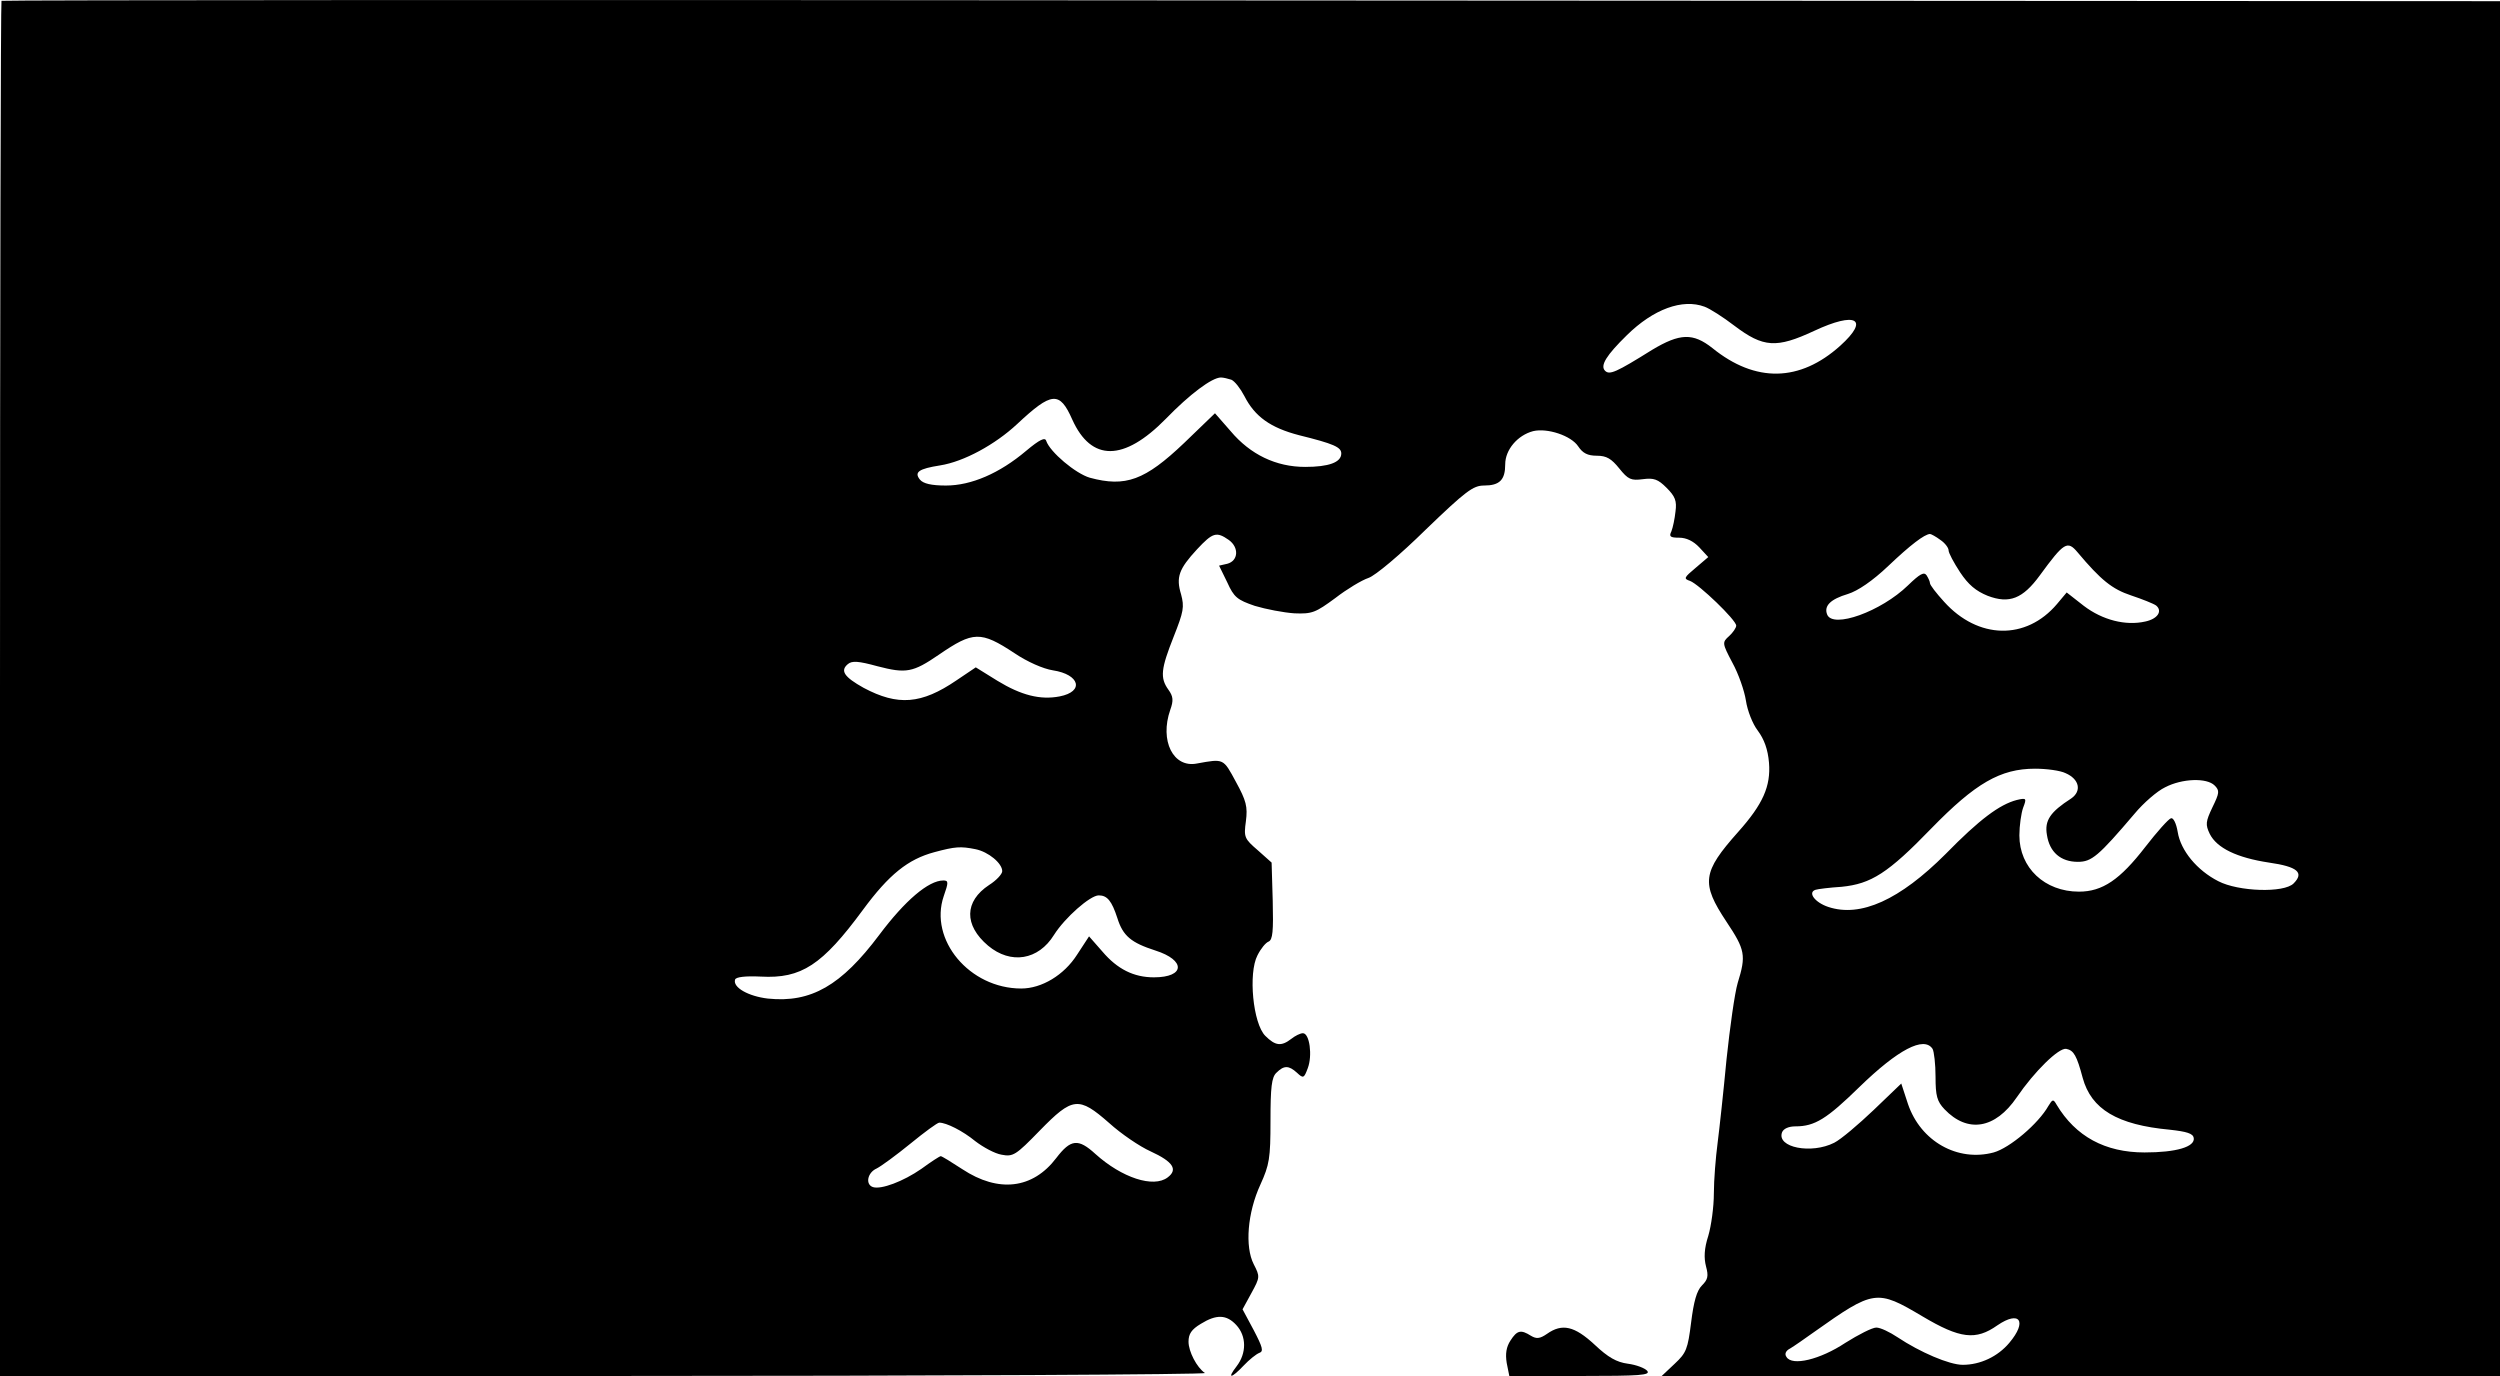
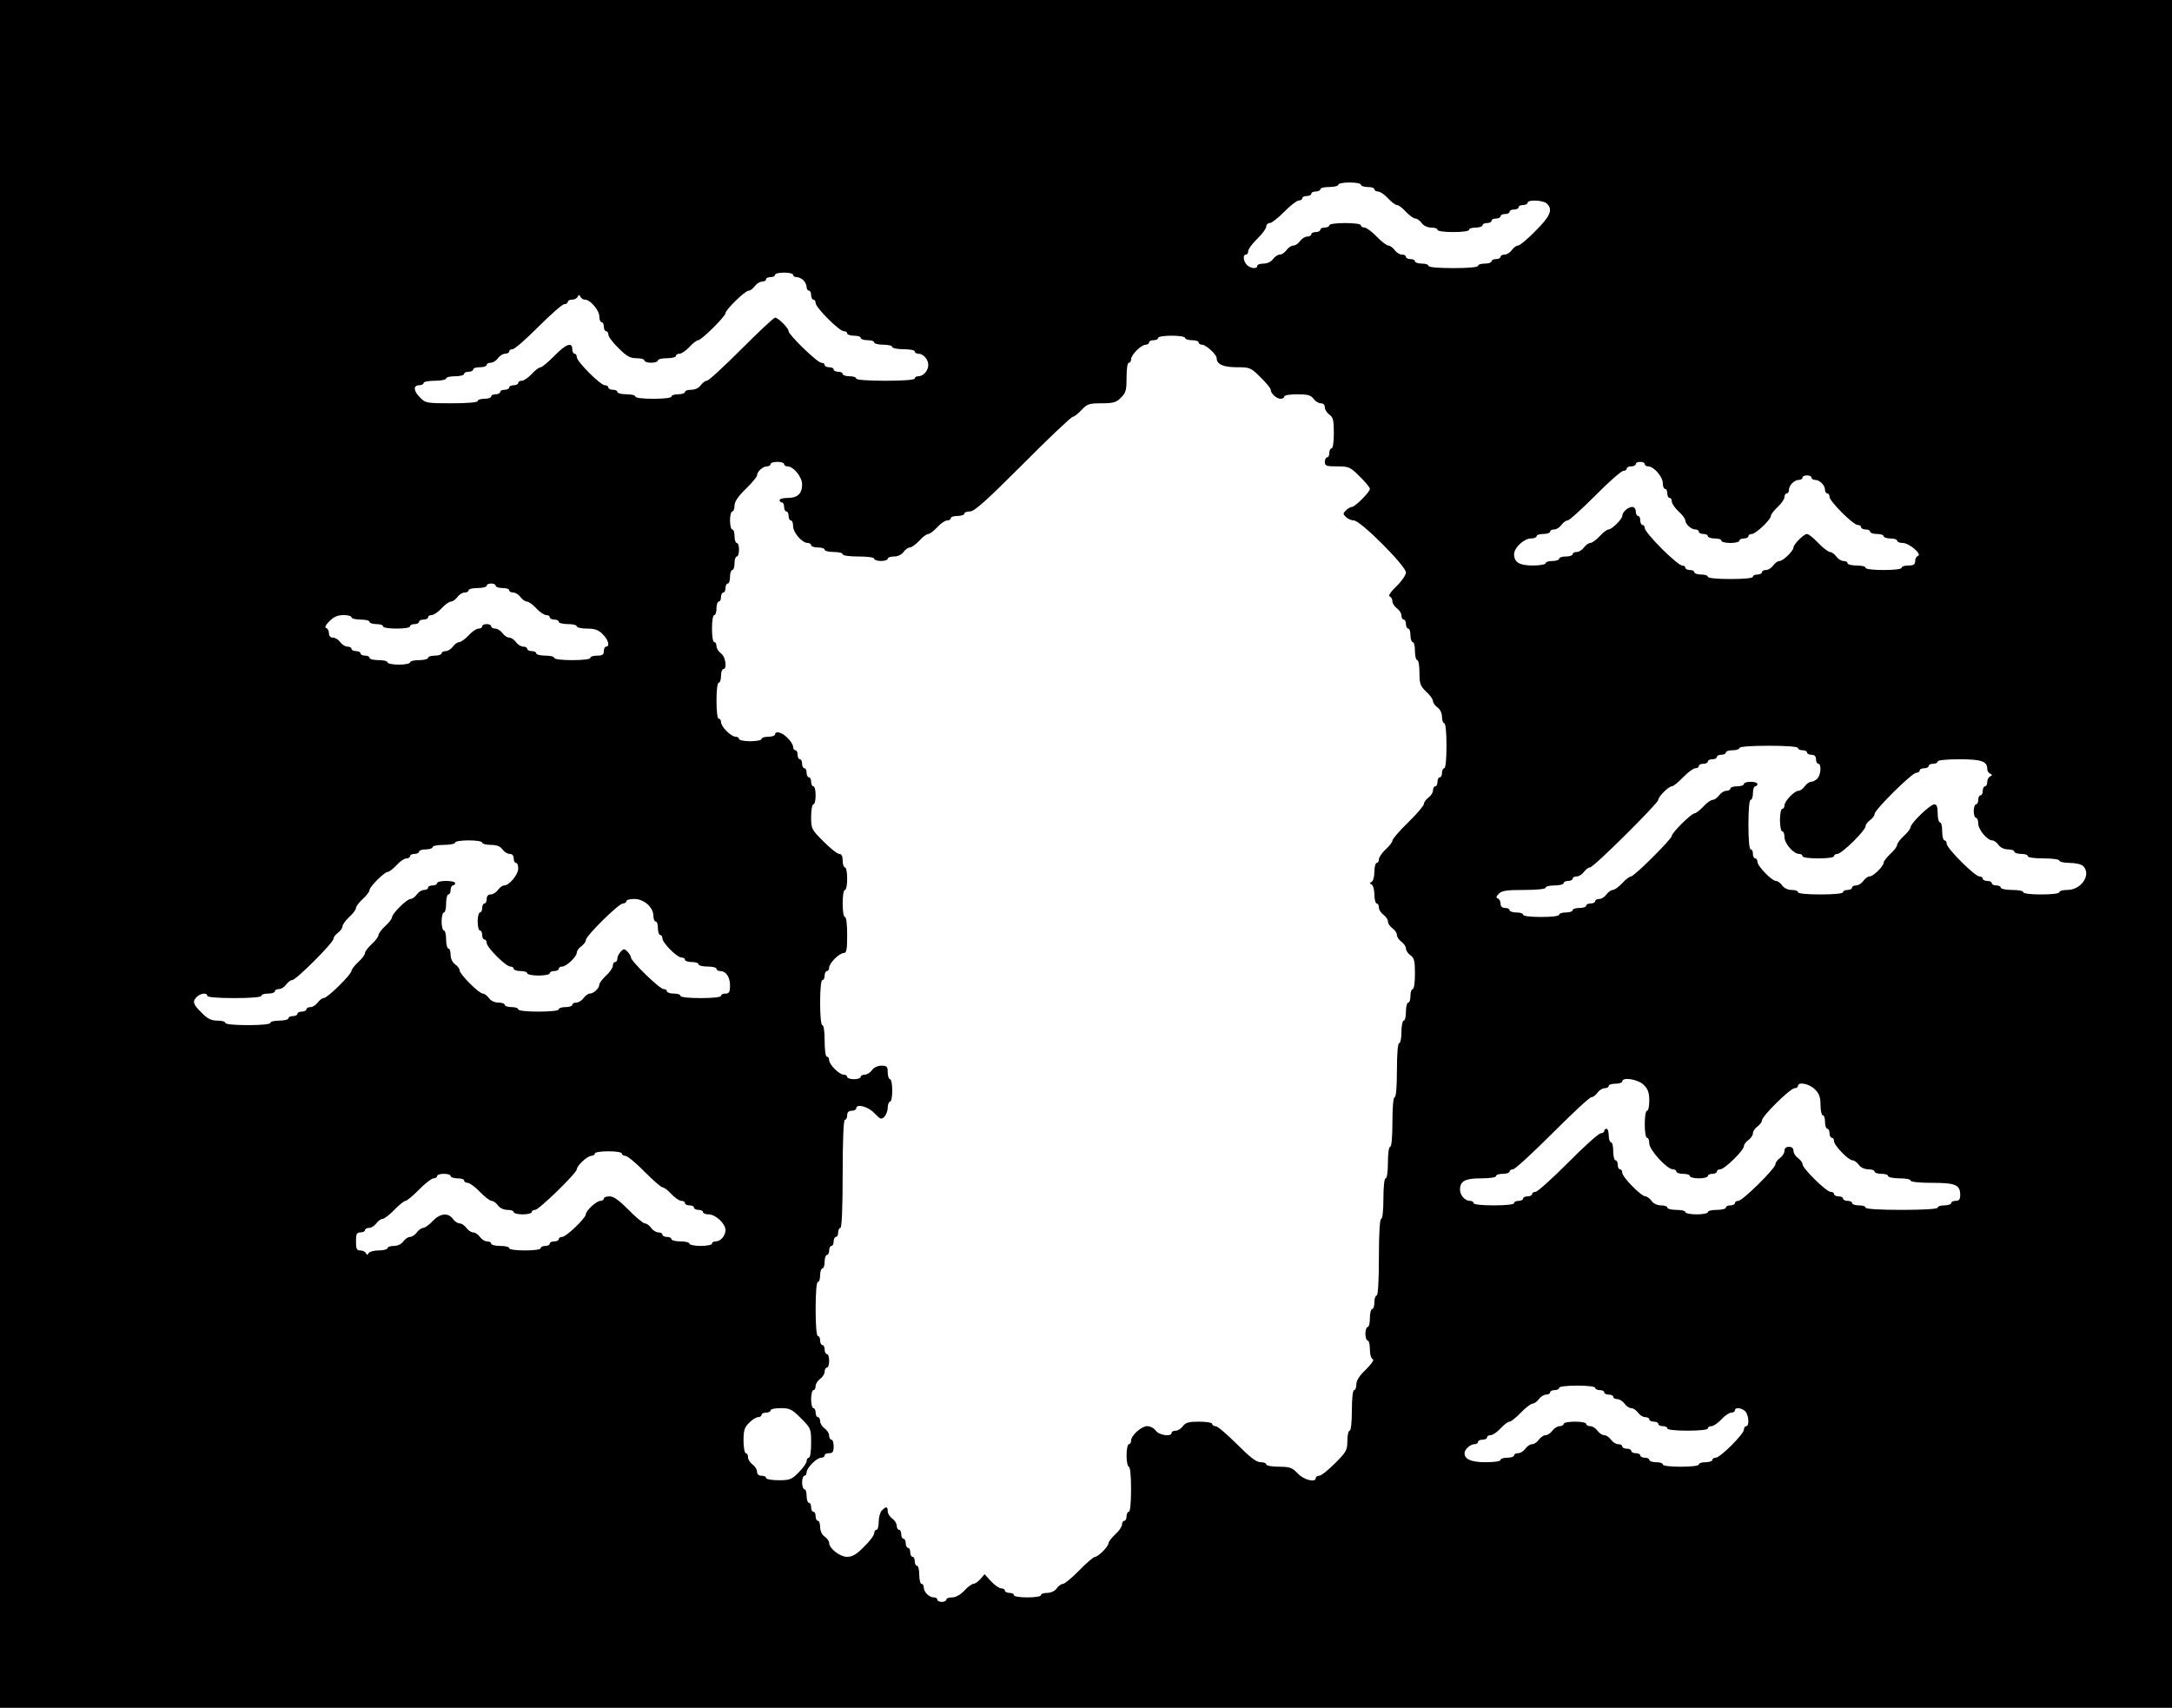
- <svg xmlns="http://www.w3.org/2000/svg" viewBox="0 0 671 369.317" fill="currentColor" aria-hidden="true">
-   <g transform="translate(-21,369.3174) scale(0.1,-0.1)" fill="currentColor" stroke="none">
-     <path d="M214 3691 c-2 -2 -4 -834 -4 -1848 l0 -1843 1623 0 c892 0 1617 4 1611 8 -22 15 -44 58 -44 84 0 21 8 33 33 48 42 26 69 25 95 -3 28 -30 28 -76 1 -111 -27 -35 -14 -33 19 2 15 16 34 31 42 34 12 4 9 15 -15 61 l-30 56 24 44 c23 42 23 44 6 77 -24 47 -17 138 18 214 24 53 27 70 27 171 0 90 3 117 16 129 20 20 33 20 55 0 17 -16 19 -15 29 12 13 34 5 94 -13 94 -7 0 -21 -7 -31 -15 -27 -21 -43 -19 -70 8 -33 33 -46 168 -21 216 9 18 22 34 30 37 11 5 13 28 11 109 l-3 103 -37 33 c-36 31 -38 35 -32 78 5 39 1 55 -27 106 -34 63 -32 62 -104 49 -64 -13 -101 61 -72 144 9 25 8 36 -5 54 -23 32 -20 56 14 142 27 68 29 80 20 114 -14 46 -6 68 43 121 42 45 52 48 85 25 28 -20 26 -56 -4 -64 l-22 -5 22 -45 c18 -40 27 -47 74 -63 30 -9 77 -18 106 -20 48 -2 57 2 110 41 31 24 71 48 89 54 18 6 85 62 154 130 107 103 127 118 156 118 42 0 57 15 57 57 0 39 33 78 75 89 38 9 102 -12 121 -41 12 -18 25 -25 50 -25 26 0 39 -8 60 -34 24 -30 32 -33 63 -29 30 4 41 0 64 -23 23 -23 28 -35 24 -64 -2 -19 -7 -43 -11 -53 -7 -14 -3 -17 21 -17 19 0 38 -9 54 -26 l24 -26 -34 -29 c-31 -26 -33 -29 -15 -35 24 -9 124 -105 124 -120 0 -6 -9 -19 -19 -28 -19 -17 -19 -19 9 -72 16 -29 32 -75 36 -101 4 -27 18 -63 32 -81 17 -23 27 -50 30 -86 5 -63 -16 -111 -83 -186 -96 -108 -100 -137 -31 -241 50 -75 53 -90 30 -164 -8 -27 -21 -120 -30 -205 -8 -85 -19 -186 -24 -225 -5 -38 -10 -99 -10 -135 0 -36 -7 -87 -15 -114 -11 -34 -12 -59 -6 -82 7 -26 5 -35 -11 -51 -14 -14 -22 -43 -29 -99 -9 -72 -13 -82 -44 -111 l-35 -33 1125 0 1125 0 0 1845 0 1845 -3351 2 c-1843 2 -3353 1 -3355 -1z m4571 -821 c14 -5 50 -28 80 -51 78 -59 113 -61 214 -14 113 53 150 32 70 -40 -108 -97 -227 -100 -343 -6 -52 41 -87 40 -162 -5 -96 -60 -114 -68 -126 -56 -14 14 4 42 58 95 72 71 150 99 209 77z m-1270 -196 c9 -4 24 -23 35 -44 28 -55 70 -85 147 -105 93 -23 113 -32 113 -49 0 -24 -34 -36 -97 -36 -78 0 -147 33 -200 96 l-42 48 -83 -80 c-105 -100 -157 -119 -253 -93 -38 11 -107 69 -117 99 -3 10 -17 4 -54 -27 -71 -60 -147 -93 -215 -93 -39 0 -61 5 -70 16 -16 20 -3 29 54 38 64 10 148 56 207 111 93 87 114 89 148 12 51 -113 138 -113 251 2 64 66 124 111 148 111 6 0 19 -3 28 -6z m1903 -430 c12 -8 22 -21 22 -28 0 -7 14 -33 31 -59 22 -33 42 -50 74 -63 58 -22 94 -8 140 55 65 89 74 94 101 62 63 -75 93 -99 144 -116 30 -10 60 -22 67 -27 18 -15 4 -36 -29 -43 -53 -12 -115 4 -165 42 l-46 36 -26 -31 c-83 -98 -212 -95 -303 6 -21 23 -38 45 -38 50 0 4 -4 13 -9 21 -7 10 -18 4 -50 -27 -72 -70 -202 -117 -217 -78 -9 23 9 41 56 55 26 8 66 35 108 75 60 57 97 85 112 86 3 0 16 -7 28 -16z m-2485 -304 c34 -23 77 -42 103 -46 72 -11 85 -57 18 -70 -52 -10 -103 3 -167 42 l-58 36 -52 -35 c-94 -64 -157 -69 -249 -20 -52 29 -64 46 -42 64 11 9 28 8 79 -6 77 -20 95 -17 165 31 92 63 112 64 203 4z m2821 -322 c37 -16 44 -48 15 -68 -56 -36 -72 -59 -65 -98 7 -46 37 -72 83 -72 37 0 55 15 152 129 24 29 61 61 82 71 46 24 112 26 133 5 14 -14 13 -20 -6 -59 -18 -38 -19 -46 -7 -71 19 -38 73 -64 159 -77 77 -11 95 -27 66 -56 -26 -26 -148 -22 -202 6 -57 29 -101 82 -109 132 -4 24 -12 39 -18 37 -7 -2 -38 -37 -69 -77 -68 -88 -115 -120 -178 -120 -92 0 -160 64 -160 151 0 26 5 60 10 74 10 26 9 27 -17 21 -46 -12 -100 -52 -191 -145 -123 -123 -228 -171 -315 -142 -36 12 -56 39 -34 46 6 2 38 6 70 8 79 8 124 36 241 157 118 121 185 160 278 160 31 0 68 -5 82 -12z m-2926 -204 c35 -7 72 -38 72 -59 0 -8 -16 -25 -35 -37 -67 -44 -68 -108 -3 -163 61 -51 135 -39 177 29 29 46 97 106 120 106 23 0 35 -15 50 -61 15 -48 37 -66 102 -87 82 -26 80 -72 -4 -72 -54 0 -98 22 -138 69 l-36 41 -32 -49 c-35 -55 -95 -91 -150 -91 -139 0 -248 131 -208 248 13 37 13 42 -1 42 -40 0 -103 -54 -172 -146 -102 -136 -183 -183 -299 -171 -52 6 -95 30 -88 51 2 7 28 10 69 8 109 -6 165 31 274 179 70 95 121 136 192 155 56 15 70 16 110 8z m2569 -536 c4 -7 8 -41 8 -75 0 -51 4 -66 24 -87 62 -65 136 -53 194 32 47 69 113 134 133 130 20 -4 28 -18 44 -78 23 -84 93 -126 234 -139 45 -5 62 -10 64 -22 4 -24 -47 -39 -132 -39 -106 0 -185 43 -236 128 -9 16 -11 15 -22 -3 -27 -48 -104 -113 -147 -125 -97 -26 -196 30 -230 130 l-18 55 -74 -71 c-41 -39 -88 -79 -106 -88 -61 -31 -155 -13 -140 28 4 10 18 16 36 16 52 0 84 20 172 106 103 100 173 137 196 102z m-2210 -199 c32 -29 82 -63 111 -76 61 -28 74 -49 46 -70 -38 -29 -123 -1 -194 63 -46 42 -66 40 -105 -11 -63 -83 -155 -94 -252 -30 -29 19 -55 35 -58 35 -3 0 -26 -15 -52 -34 -49 -34 -108 -56 -130 -49 -21 7 -15 39 10 50 12 6 53 36 91 67 38 31 72 56 77 56 19 0 63 -22 97 -50 21 -16 52 -33 70 -36 31 -6 38 -2 103 65 88 90 104 92 186 20z m2183 -519 c101 -60 143 -65 201 -24 60 41 81 11 32 -47 -31 -37 -78 -59 -125 -59 -36 0 -115 34 -175 74 -21 14 -46 26 -57 26 -11 0 -48 -19 -83 -41 -68 -45 -143 -63 -158 -38 -6 8 -2 17 10 23 10 6 39 26 64 44 161 114 168 115 291 42z" />
-     <path d="M4362 113 c-19 -13 -28 -14 -43 -5 -27 17 -37 15 -55 -13 -11 -17 -14 -35 -10 -60 l7 -35 191 0 c160 0 189 2 179 14 -6 7 -29 16 -52 19 -30 4 -53 17 -89 51 -54 50 -87 58 -128 29z" />
+ <svg xmlns="http://www.w3.org/2000/svg" viewBox="0 0 964 758" fill="currentColor" aria-hidden="true">
+   <g transform="translate(0,758) scale(0.1,-0.1)" fill="currentColor" stroke="none">
+     <path d="M0 3790 l0 -3790 4820 0 4820 0 0 3790 0 3790 -4820 0 -4820 0 0 -3790z m6040 2970 c0 -5 14 -10 30 -10 17 0 30 -4 30 -10 0 -5 7 -10 16 -10 9 0 29 -13 44 -30 15 -16 33 -30 40 -30 7 0 25 -13 40 -30 15 -16 34 -30 42 -30 7 0 20 -9 28 -20 8 -12 26 -20 42 -20 15 0 28 -4 28 -10 0 -6 30 -10 70 -10 40 0 70 4 70 10 0 6 14 10 30 10 17 0 30 5 30 10 0 6 9 10 20 10 11 0 20 5 20 10 0 6 9 10 20 10 11 0 20 5 20 10 0 6 9 10 20 10 11 0 20 5 20 10 0 6 9 10 20 10 11 0 20 5 20 10 0 6 9 10 20 10 11 0 20 5 20 10 0 15 70 12 86 -4 27 -27 15 -55 -51 -121 -35 -36 -70 -65 -78 -65 -7 0 -19 -9 -27 -20 -8 -11 -22 -20 -32 -20 -10 0 -18 -4 -18 -10 0 -5 -9 -10 -20 -10 -11 0 -20 -4 -20 -10 0 -5 -13 -10 -30 -10 -16 0 -30 -4 -30 -10 0 -6 -43 -10 -110 -10 -67 0 -110 4 -110 10 0 6 -13 10 -30 10 -16 0 -30 5 -30 10 0 6 -9 10 -20 10 -11 0 -20 5 -20 10 0 6 -8 10 -18 10 -10 0 -24 9 -32 20 -8 11 -21 20 -28 20 -7 0 -31 18 -52 40 -21 22 -46 40 -54 40 -9 0 -16 5 -16 10 0 6 -30 10 -70 10 -40 0 -70 -4 -70 -10 0 -5 -9 -10 -20 -10 -11 0 -20 -4 -20 -10 0 -5 -9 -10 -20 -10 -11 0 -20 -4 -20 -10 0 -5 -8 -10 -18 -10 -10 0 -24 -9 -32 -20 -8 -11 -21 -20 -30 -20 -9 0 -22 -9 -30 -20 -8 -11 -21 -20 -30 -20 -9 0 -22 -9 -30 -20 -8 -12 -26 -20 -42 -20 -15 0 -28 -4 -28 -10 0 -15 -29 -12 -46 4 -16 17 -19 46 -4 46 6 0 10 7 10 16 0 8 18 33 40 54 22 21 40 46 40 54 0 9 7 16 16 16 8 0 37 23 64 50 27 28 56 50 64 50 9 0 16 5 16 10 0 6 9 10 20 10 11 0 20 5 20 10 0 6 9 10 20 10 11 0 20 5 20 10 0 6 18 10 40 10 22 0 40 5 40 10 0 6 23 10 50 10 28 0 50 -4 50 -10z m-2520 -400 c0 -5 7 -10 16 -10 8 0 22 -6 30 -14 8 -8 14 -22 14 -30 0 -9 5 -16 10 -16 6 0 10 -9 10 -20 0 -11 5 -20 10 -20 6 0 10 -7 10 -15 0 -20 105 -125 125 -125 8 0 15 -4 15 -10 0 -5 14 -10 30 -10 17 0 30 -4 30 -10 0 -5 14 -10 30 -10 17 0 30 -4 30 -10 0 -5 18 -10 40 -10 22 0 40 -4 40 -10 0 -5 23 -10 50 -10 28 0 50 -4 50 -10 0 -5 7 -10 16 -10 22 0 44 -25 44 -50 0 -25 -22 -50 -44 -50 -9 0 -16 -4 -16 -10 0 -6 -50 -10 -130 -10 -80 0 -130 4 -130 10 0 6 -13 10 -30 10 -16 0 -30 5 -30 10 0 6 -9 10 -20 10 -11 0 -20 5 -20 10 0 6 -9 10 -20 10 -11 0 -20 5 -20 10 0 6 -7 10 -15 10 -17 0 -145 124 -145 140 0 14 -46 60 -60 60 -6 0 -73 -63 -150 -140 -77 -77 -145 -140 -153 -140 -7 0 -19 -9 -27 -20 -8 -12 -26 -20 -42 -20 -15 0 -28 -4 -28 -10 0 -5 -13 -10 -30 -10 -16 0 -30 -4 -30 -10 0 -6 -33 -10 -80 -10 -47 0 -80 4 -80 10 0 6 -18 10 -40 10 -22 0 -40 5 -40 10 0 6 -9 10 -20 10 -11 0 -20 5 -20 10 0 6 -7 10 -15 10 -20 0 -125 105 -125 125 0 8 -4 15 -10 15 -5 0 -10 9 -10 20 0 34 -29 23 -80 -30 -27 -27 -54 -50 -60 -50 -7 0 -25 -13 -40 -30 -15 -16 -35 -30 -44 -30 -9 0 -16 -4 -16 -10 0 -5 -9 -10 -20 -10 -11 0 -20 -4 -20 -10 0 -5 -9 -10 -20 -10 -11 0 -20 -4 -20 -10 0 -5 -9 -10 -20 -10 -11 0 -20 -4 -20 -10 0 -5 -13 -10 -30 -10 -16 0 -30 -4 -30 -10 0 -6 -45 -10 -115 -10 -110 0 -117 1 -140 25 -30 29 -32 55 -5 55 11 0 20 5 20 10 0 6 23 10 50 10 28 0 50 5 50 10 0 6 18 10 40 10 22 0 40 5 40 10 0 6 9 10 20 10 11 0 20 5 20 10 0 6 14 10 30 10 17 0 30 5 30 10 0 6 8 10 18 10 10 0 24 9 32 20 8 11 22 20 32 20 10 0 18 5 18 10 0 6 7 10 15 10 9 0 60 45 115 100 55 55 106 100 115 100 8 0 15 5 15 10 0 6 9 10 19 10 11 0 22 6 25 13 5 10 7 10 12 0 3 -7 12 -13 20 -13 24 0 64 -47 64 -75 0 -14 5 -25 10 -25 6 0 10 -9 10 -20 0 -11 5 -20 10 -20 6 0 10 -7 10 -15 0 -9 20 -36 45 -60 36 -36 51 -45 80 -45 19 0 35 -4 35 -10 0 -5 14 -10 30 -10 17 0 30 5 30 10 0 6 18 10 40 10 22 0 40 5 40 10 0 6 7 10 16 10 9 0 29 14 44 30 15 17 33 30 39 30 14 0 121 106 121 120 0 15 87 100 103 100 7 0 19 9 27 20 8 11 22 20 32 20 10 0 18 5 18 10 0 6 9 10 20 10 11 0 20 5 20 10 0 6 18 10 40 10 22 0 40 -4 40 -10z m1740 -280 c0 -5 14 -10 30 -10 17 0 30 -4 30 -10 0 -5 7 -10 15 -10 18 0 65 -44 65 -60 0 -27 30 -40 90 -40 58 0 62 -2 105 -45 25 -24 45 -49 45 -55 0 -17 26 -40 44 -40 9 0 16 5 16 10 0 6 26 10 58 10 46 0 60 -4 72 -20 8 -11 22 -20 32 -20 11 0 18 -7 18 -18 0 -10 9 -24 20 -32 17 -12 20 -26 20 -82 0 -39 -4 -68 -10 -68 -5 0 -10 -9 -10 -20 0 -11 -4 -20 -10 -20 -5 0 -10 -9 -10 -20 0 -18 7 -20 55 -20 52 0 58 -3 100 -45 25 -24 45 -49 45 -55 0 -14 -66 -80 -80 -80 -6 0 -18 -7 -26 -15 -14 -13 -14 -17 0 -30 8 -8 24 -15 35 -15 29 0 231 -202 231 -231 0 -11 -19 -39 -42 -61 -26 -25 -38 -43 -30 -45 6 -3 12 -12 12 -22 0 -9 9 -23 20 -31 11 -8 20 -22 20 -32 0 -10 5 -18 10 -18 6 0 10 -9 10 -20 0 -11 5 -20 10 -20 6 0 10 -13 10 -30 0 -16 5 -30 10 -30 6 0 10 -18 10 -40 0 -22 5 -40 10 -40 6 0 10 -25 10 -56 0 -49 4 -59 30 -84 17 -15 30 -34 30 -42 0 -7 9 -20 20 -28 12 -8 20 -26 20 -42 0 -15 5 -28 10 -28 6 0 10 -40 10 -100 0 -60 -4 -100 -10 -100 -5 0 -10 -9 -10 -20 0 -11 -4 -20 -10 -20 -5 0 -10 -9 -10 -20 0 -11 -4 -20 -10 -20 -5 0 -10 -8 -10 -18 0 -10 -9 -24 -20 -32 -11 -8 -20 -20 -20 -28 0 -7 -31 -44 -70 -82 -39 -38 -70 -74 -70 -81 0 -6 -13 -24 -30 -39 -16 -15 -30 -35 -30 -44 0 -9 -4 -16 -10 -16 -5 0 -10 -18 -10 -39 0 -22 -6 -42 -12 -45 -10 -5 -10 -7 0 -12 6 -3 12 -23 12 -45 0 -21 5 -39 10 -39 6 0 10 -8 10 -18 0 -10 9 -24 20 -32 11 -8 20 -21 20 -30 0 -9 9 -22 20 -30 11 -8 20 -21 20 -30 0 -9 9 -22 20 -30 11 -8 20 -21 20 -30 0 -9 9 -22 20 -30 17 -12 20 -26 20 -82 0 -39 -4 -68 -10 -68 -5 0 -10 -13 -10 -30 0 -16 -4 -30 -10 -30 -5 0 -10 -18 -10 -40 0 -22 -4 -40 -10 -40 -5 0 -10 -22 -10 -50 0 -27 -4 -50 -10 -50 -6 0 -10 -47 -10 -120 0 -73 -4 -120 -10 -120 -6 0 -10 -43 -10 -110 0 -67 -4 -110 -10 -110 -6 0 -10 -30 -10 -70 0 -40 -4 -70 -10 -70 -6 0 -10 -37 -10 -90 0 -53 -4 -90 -10 -90 -6 0 -10 -63 -10 -170 0 -107 -4 -170 -10 -170 -5 0 -10 -13 -10 -30 0 -16 -4 -30 -10 -30 -5 0 -10 -18 -10 -40 0 -22 -4 -40 -10 -40 -5 0 -10 -13 -10 -30 0 -16 5 -30 10 -30 6 0 10 -18 10 -39 0 -23 5 -41 13 -44 7 -2 -5 -20 -30 -45 -29 -27 -43 -49 -43 -66 0 -14 -4 -26 -10 -26 -6 0 -10 -37 -10 -90 0 -53 -4 -90 -10 -90 -5 0 -10 -20 -10 -45 0 -42 -5 -50 -55 -100 -30 -30 -61 -55 -70 -55 -8 0 -15 -4 -15 -10 0 -22 -53 -9 -80 20 -25 26 -35 30 -84 30 -31 0 -56 5 -56 10 0 6 -11 10 -25 10 -19 0 -47 22 -105 80 -44 44 -86 80 -95 80 -8 0 -15 5 -15 10 0 6 -26 10 -58 10 -46 0 -60 -4 -72 -20 -8 -11 -22 -20 -32 -20 -10 0 -18 -4 -18 -10 0 -18 -55 -11 -70 10 -8 11 -25 20 -38 20 -26 0 -72 -41 -72 -65 0 -8 -4 -15 -10 -15 -5 0 -10 -22 -10 -50 0 -27 5 -50 10 -50 6 0 10 -40 10 -100 0 -60 -4 -100 -10 -100 -5 0 -10 -9 -10 -20 0 -11 -4 -20 -10 -20 -5 0 -10 -7 -10 -16 0 -9 -13 -29 -30 -44 -16 -15 -30 -33 -30 -39 0 -15 -46 -61 -60 -61 -6 0 -38 -27 -70 -60 -32 -33 -65 -60 -72 -60 -8 0 -20 -9 -28 -20 -8 -12 -26 -20 -42 -20 -15 0 -28 -4 -28 -10 0 -6 -27 -10 -60 -10 -33 0 -60 4 -60 10 0 6 -9 10 -20 10 -11 0 -20 5 -20 10 0 6 -7 10 -16 10 -9 0 -29 14 -45 31 l-29 32 -19 -22 c-10 -11 -24 -21 -31 -21 -6 0 -25 -13 -40 -30 -17 -18 -38 -30 -54 -30 -14 0 -26 -4 -26 -10 0 -5 -9 -10 -20 -10 -11 0 -20 5 -20 10 0 6 -7 10 -16 10 -20 0 -44 24 -44 44 0 9 -4 16 -10 16 -5 0 -10 18 -10 40 0 22 -4 40 -10 40 -5 0 -10 9 -10 20 0 11 -4 20 -10 20 -5 0 -10 9 -10 20 0 11 -4 20 -10 20 -5 0 -10 9 -10 20 0 11 -4 20 -10 20 -5 0 -10 9 -10 20 0 11 -4 20 -10 20 -5 0 -10 8 -10 18 0 10 -9 24 -20 32 -11 8 -20 22 -20 32 0 22 -7 23 -26 4 -8 -8 -14 -31 -14 -50 0 -20 -4 -36 -10 -36 -5 0 -10 -7 -10 -15 0 -9 -20 -36 -45 -60 -33 -34 -52 -45 -75 -45 -32 0 -80 37 -80 62 0 8 -9 20 -20 28 -12 8 -20 26 -20 42 0 15 -4 28 -10 28 -5 0 -10 9 -10 20 0 11 -4 20 -10 20 -5 0 -10 9 -10 20 0 11 -4 20 -10 20 -5 0 -10 14 -10 30 0 17 -4 30 -10 30 -5 0 -10 14 -10 30 0 17 5 30 10 30 6 0 10 7 10 15 0 20 45 65 65 65 8 0 15 5 15 10 0 6 9 10 20 10 16 0 20 7 20 30 0 17 -4 30 -10 30 -5 0 -10 8 -10 18 0 10 -9 24 -20 32 -11 8 -20 22 -20 32 0 10 -4 18 -10 18 -5 0 -10 9 -10 20 0 11 -4 20 -10 20 -5 0 -10 18 -10 40 0 22 5 40 10 40 6 0 10 8 10 18 0 10 9 24 20 32 11 8 20 22 20 32 0 10 5 18 10 18 6 0 10 14 10 30 0 17 -4 30 -10 30 -5 0 -10 9 -10 20 0 11 -4 20 -10 20 -5 0 -10 9 -10 20 0 11 -4 20 -10 20 -6 0 -10 47 -10 120 0 73 4 120 10 120 6 0 10 14 10 30 0 17 5 30 10 30 6 0 10 14 10 30 0 17 5 30 10 30 6 0 10 9 10 20 0 11 5 20 10 20 6 0 10 9 10 20 0 11 5 20 10 20 6 0 10 9 10 20 0 11 5 20 10 20 6 0 10 87 10 240 0 153 4 240 10 240 6 0 10 9 10 20 0 13 7 20 20 20 11 0 20 5 20 10 0 23 53 9 81 -21 26 -27 30 -29 44 -16 8 9 15 27 15 41 0 14 5 26 10 26 6 0 10 23 10 50 0 28 -4 50 -10 50 -5 0 -10 14 -10 30 0 26 -4 30 -28 30 -16 0 -34 -8 -42 -20 -8 -11 -22 -20 -32 -20 -10 0 -18 -4 -18 -10 0 -5 -13 -10 -30 -10 -16 0 -30 5 -30 10 0 6 -7 10 -15 10 -20 0 -65 45 -65 65 0 8 -4 15 -10 15 -6 0 -10 30 -10 70 0 40 -4 70 -10 70 -6 0 -10 40 -10 100 0 60 4 100 10 100 6 0 10 9 10 20 0 11 5 20 10 20 6 0 10 7 10 15 0 20 45 65 65 65 12 0 15 15 15 80 0 47 -4 80 -10 80 -6 0 -10 27 -10 60 0 33 4 60 10 60 6 0 10 23 10 50 0 28 -4 50 -10 50 -5 0 -10 14 -10 30 0 20 -5 30 -15 30 -9 0 -40 25 -70 55 -53 53 -55 56 -55 110 0 30 5 55 10 55 6 0 10 18 10 40 0 22 -4 40 -10 40 -5 0 -10 9 -10 20 0 11 -4 20 -10 20 -5 0 -10 9 -10 20 0 11 -4 20 -10 20 -5 0 -10 9 -10 20 0 11 -4 20 -10 20 -5 0 -10 9 -10 20 0 11 -4 20 -10 20 -5 0 -10 7 -10 15 0 9 -11 27 -25 40 -24 25 -55 33 -55 15 0 -5 -13 -10 -30 -10 -16 0 -30 -4 -30 -10 0 -5 -22 -10 -50 -10 -27 0 -50 5 -50 10 0 6 -7 10 -15 10 -9 0 -27 11 -40 25 -14 13 -25 31 -25 40 0 8 -4 15 -10 15 -6 0 -10 33 -10 80 0 47 4 80 10 80 6 0 10 14 10 30 0 17 5 30 10 30 18 0 11 55 -10 70 -11 8 -20 22 -20 32 0 10 -4 18 -10 18 -6 0 -10 27 -10 60 0 33 4 60 10 60 6 0 10 14 10 30 0 17 5 30 10 30 6 0 10 9 10 20 0 11 5 20 10 20 6 0 10 9 10 20 0 11 5 20 10 20 6 0 10 14 10 30 0 17 5 30 10 30 6 0 10 14 10 30 0 17 5 30 10 30 6 0 10 14 10 30 0 17 -4 30 -10 30 -5 0 -10 14 -10 30 0 17 -4 30 -10 30 -5 0 -10 18 -10 40 0 22 5 40 10 40 6 0 10 12 10 26 0 17 16 41 50 74 28 27 50 54 50 60 0 17 26 40 44 40 9 0 16 5 16 10 0 6 14 10 30 10 17 0 30 -4 30 -10 0 -5 7 -10 15 -10 27 0 65 -47 65 -80 0 -41 -20 -60 -64 -60 -20 0 -36 -4 -36 -10 0 -5 5 -10 10 -10 6 0 10 -9 10 -20 0 -11 5 -20 10 -20 6 0 10 -9 10 -20 0 -11 5 -20 10 -20 6 0 10 -11 10 -25 0 -29 40 -75 65 -75 8 0 15 -4 15 -10 0 -5 14 -10 30 -10 17 0 30 -4 30 -10 0 -5 18 -10 40 -10 22 0 40 -4 40 -10 0 -6 30 -10 70 -10 40 0 70 -4 70 -10 0 -5 14 -10 30 -10 17 0 30 5 30 10 0 6 13 10 28 10 16 0 34 8 42 20 8 11 21 20 28 20 8 0 27 14 42 30 15 17 33 30 40 30 7 0 25 14 40 30 15 17 35 30 44 30 9 0 16 5 16 10 0 6 14 10 30 10 17 0 30 5 30 10 0 6 11 10 25 10 20 0 73 48 235 210 115 116 215 210 221 210 6 0 24 14 39 30 25 27 34 30 89 30 52 0 66 4 86 25 22 21 25 33 25 90 0 37 4 65 10 65 6 0 10 7 10 15 0 20 45 65 65 65 8 0 15 5 15 10 0 6 9 10 20 10 11 0 20 5 20 10 0 6 27 10 60 10 33 0 60 -4 60 -10z m2040 -560 c0 -5 7 -10 15 -10 25 0 65 -46 65 -75 0 -14 5 -25 10 -25 6 0 10 -9 10 -20 0 -11 5 -20 10 -20 6 0 10 -7 10 -16 0 -9 14 -29 30 -44 17 -15 30 -33 30 -40 0 -16 26 -40 44 -40 9 0 16 -4 16 -10 0 -5 9 -10 20 -10 11 0 20 -4 20 -10 0 -5 14 -10 30 -10 17 0 30 -4 30 -10 0 -5 18 -10 40 -10 22 0 40 5 40 10 0 6 9 10 20 10 11 0 20 5 20 10 0 6 7 10 15 10 18 0 85 64 85 81 0 6 14 24 30 39 17 15 30 35 30 44 0 9 5 16 10 16 6 0 10 7 10 16 0 20 24 44 44 44 9 0 16 5 16 10 0 6 9 10 20 10 11 0 20 -4 20 -10 0 -5 7 -10 16 -10 20 0 44 -24 44 -44 0 -9 5 -16 10 -16 6 0 10 -7 10 -15 0 -20 105 -125 125 -125 8 0 15 -4 15 -10 0 -5 9 -10 20 -10 11 0 20 -4 20 -10 0 -5 14 -10 30 -10 17 0 30 -4 30 -10 0 -5 14 -10 30 -10 17 0 30 -4 30 -10 0 -5 11 -10 25 -10 29 0 88 -51 67 -58 -7 -2 -12 -12 -12 -23 0 -14 -7 -19 -30 -19 -16 0 -30 -4 -30 -10 0 -6 -33 -10 -80 -10 -47 0 -80 4 -80 10 0 6 -18 10 -40 10 -22 0 -40 5 -40 10 0 6 -8 10 -18 10 -10 0 -24 9 -32 20 -8 11 -21 20 -28 20 -7 0 -31 18 -52 40 -21 22 -43 40 -50 40 -14 0 -60 -46 -60 -60 0 -15 -46 -60 -62 -60 -8 0 -20 -9 -28 -20 -8 -11 -22 -20 -32 -20 -10 0 -18 -4 -18 -10 0 -5 -9 -10 -20 -10 -11 0 -20 -4 -20 -10 0 -6 -40 -10 -100 -10 -60 0 -100 4 -100 10 0 6 -13 10 -30 10 -16 0 -30 5 -30 10 0 6 -9 10 -20 10 -11 0 -20 5 -20 10 0 6 -7 10 -15 10 -8 0 -49 34 -90 75 -41 41 -75 82 -75 90 0 8 -4 15 -10 15 -5 0 -10 9 -10 20 0 11 -4 20 -10 20 -5 0 -10 9 -10 20 0 12 -7 20 -16 20 -18 0 -44 -23 -44 -40 0 -14 -46 -60 -61 -60 -6 0 -24 -13 -39 -30 -15 -16 -34 -30 -42 -30 -7 0 -20 -9 -28 -20 -8 -11 -22 -20 -32 -20 -10 0 -18 -4 -18 -10 0 -5 -13 -10 -30 -10 -16 0 -30 -4 -30 -10 0 -5 -13 -10 -30 -10 -16 0 -30 -4 -30 -10 0 -5 -25 -10 -56 -10 -60 0 -84 14 -84 50 0 29 44 70 75 70 14 0 25 5 25 10 0 6 14 10 30 10 17 0 30 5 30 10 0 6 8 10 18 10 10 0 24 9 32 20 8 11 20 20 28 20 7 0 62 50 122 110 60 61 116 110 125 110 8 0 15 5 15 10 0 6 9 10 20 10 11 0 20 5 20 10 0 6 9 10 20 10 11 0 20 -4 20 -10z m-5100 -540 c0 -5 14 -10 30 -10 17 0 30 -4 30 -10 0 -5 8 -10 18 -10 10 0 24 -9 32 -20 8 -11 21 -20 28 -20 8 0 27 -13 42 -30 15 -16 35 -30 44 -30 9 0 16 -4 16 -10 0 -5 9 -10 20 -10 11 0 20 -4 20 -10 0 -5 18 -10 40 -10 22 0 40 -4 40 -10 0 -5 20 -10 45 -10 35 0 52 -6 70 -25 25 -24 33 -55 15 -55 -5 0 -10 -9 -10 -20 0 -16 -7 -20 -30 -20 -16 0 -30 -4 -30 -10 0 -6 -33 -10 -80 -10 -47 0 -80 4 -80 10 0 6 -18 10 -40 10 -22 0 -40 5 -40 10 0 6 -9 10 -20 10 -11 0 -20 5 -20 10 0 6 -8 10 -18 10 -10 0 -24 9 -32 20 -8 11 -21 20 -30 20 -9 0 -22 9 -30 20 -8 11 -22 20 -32 20 -10 0 -18 5 -18 10 0 6 -9 10 -20 10 -11 0 -20 -4 -20 -10 0 -5 -7 -10 -16 -10 -9 0 -29 -13 -44 -30 -15 -16 -34 -30 -42 -30 -7 0 -20 -9 -28 -20 -8 -11 -22 -20 -32 -20 -10 0 -18 -4 -18 -10 0 -5 -13 -10 -30 -10 -16 0 -30 -4 -30 -10 0 -5 -18 -10 -40 -10 -22 0 -40 -4 -40 -10 0 -5 -22 -10 -50 -10 -27 0 -50 5 -50 10 0 6 -18 10 -40 10 -22 0 -40 5 -40 10 0 6 -9 10 -20 10 -11 0 -20 5 -20 10 0 6 -9 10 -20 10 -11 0 -20 5 -20 10 0 6 -8 10 -18 10 -10 0 -24 9 -32 20 -8 11 -22 20 -32 20 -11 0 -18 7 -18 19 0 11 -5 21 -12 23 -8 3 -3 14 14 31 19 19 37 27 63 27 19 0 35 -4 35 -10 0 -5 18 -10 40 -10 22 0 40 -4 40 -10 0 -5 14 -10 30 -10 17 0 30 -4 30 -10 0 -6 27 -10 60 -10 33 0 60 4 60 10 0 6 9 10 20 10 11 0 20 5 20 10 0 6 9 10 20 10 11 0 20 5 20 10 0 6 7 10 16 10 9 0 29 14 44 30 15 17 34 30 42 30 7 0 20 9 28 20 8 11 22 20 32 20 10 0 18 5 18 10 0 6 18 10 40 10 22 0 40 5 40 10 0 6 9 10 20 10 11 0 20 -4 20 -10z m5780 -720 c0 -5 9 -10 20 -10 11 0 20 -4 20 -10 0 -5 9 -10 20 -10 13 0 20 -7 20 -20 0 -11 5 -20 10 -20 15 0 12 -49 -4 -66 -8 -8 -21 -14 -28 -14 -8 0 -20 -9 -28 -20 -8 -11 -20 -20 -28 -20 -18 0 -62 -46 -62 -65 0 -8 -4 -15 -10 -15 -5 0 -10 -22 -10 -50 0 -27 5 -50 10 -50 6 0 10 -11 10 -25 0 -29 40 -75 65 -75 8 0 15 -4 15 -10 0 -6 30 -10 70 -10 40 0 70 4 70 10 0 6 7 10 15 10 19 0 125 104 125 123 0 7 9 19 20 27 11 8 20 20 20 27 0 19 166 183 185 183 8 0 15 5 15 10 0 6 9 10 20 10 11 0 20 5 20 10 0 6 9 10 20 10 11 0 20 5 20 10 0 6 39 10 96 10 98 0 124 -9 124 -43 0 -9 6 -18 13 -21 10 -5 10 -7 0 -12 -7 -3 -13 -14 -13 -25 0 -10 -4 -19 -10 -19 -5 0 -10 -9 -10 -20 0 -11 -4 -20 -10 -20 -5 0 -10 -9 -10 -20 0 -11 -4 -20 -10 -20 -5 0 -10 -13 -10 -30 0 -16 5 -30 10 -30 6 0 10 -11 10 -25 0 -27 40 -75 62 -75 8 0 20 -9 28 -20 8 -12 26 -20 42 -20 15 0 28 -4 28 -10 0 -5 14 -10 30 -10 17 0 30 -4 30 -10 0 -6 30 -10 70 -10 40 0 70 -4 70 -10 0 -5 21 -10 46 -10 26 0 51 -6 60 -14 37 -38 -8 -106 -71 -106 -19 0 -35 -4 -35 -10 0 -6 -33 -10 -80 -10 -47 0 -80 4 -80 10 0 6 -22 10 -50 10 -27 0 -50 5 -50 10 0 6 -9 10 -20 10 -11 0 -20 5 -20 10 0 6 -9 10 -20 10 -11 0 -20 5 -20 10 0 6 -7 10 -15 10 -20 0 -145 125 -145 145 0 8 -4 15 -10 15 -5 0 -10 18 -10 40 0 22 -4 40 -10 40 -5 0 -10 18 -10 40 0 29 -4 40 -15 40 -18 0 -105 -84 -105 -101 0 -6 -13 -24 -30 -39 -16 -15 -30 -33 -30 -40 0 -7 -13 -25 -30 -40 -16 -15 -30 -33 -30 -39 0 -16 -46 -61 -62 -61 -8 0 -20 -9 -28 -20 -8 -11 -22 -20 -32 -20 -10 0 -18 -4 -18 -10 0 -5 -9 -10 -20 -10 -11 0 -20 -4 -20 -10 0 -6 -40 -10 -100 -10 -60 0 -100 4 -100 10 0 6 -13 10 -28 10 -16 0 -34 8 -42 20 -8 11 -20 20 -28 20 -18 0 -82 66 -82 85 0 8 -4 15 -10 15 -5 0 -10 9 -10 20 0 11 -4 20 -10 20 -6 0 -10 43 -10 110 0 67 4 110 10 110 6 0 10 14 10 30 0 17 5 30 10 30 6 0 10 5 10 10 0 6 -13 10 -30 10 -16 0 -30 -4 -30 -10 0 -5 -13 -10 -30 -10 -16 0 -30 -4 -30 -10 0 -5 -8 -10 -18 -10 -10 0 -24 -9 -32 -20 -8 -11 -21 -20 -28 -20 -8 0 -27 -13 -42 -30 -15 -16 -33 -30 -39 -30 -14 0 -101 -86 -101 -100 0 -14 -167 -180 -181 -180 -6 0 -24 -13 -39 -30 -15 -16 -34 -30 -42 -30 -7 0 -20 -9 -28 -20 -8 -11 -22 -20 -32 -20 -10 0 -18 -4 -18 -10 0 -5 -9 -10 -20 -10 -11 0 -20 -4 -20 -10 0 -5 -13 -10 -30 -10 -16 0 -30 -4 -30 -10 0 -5 -13 -10 -30 -10 -16 0 -30 -4 -30 -10 0 -6 -33 -10 -80 -10 -47 0 -80 4 -80 10 0 6 -13 10 -30 10 -16 0 -30 5 -30 10 0 6 -9 10 -20 10 -13 0 -20 7 -20 19 0 11 -6 21 -12 23 -9 3 -8 9 4 21 13 14 36 17 112 17 57 0 96 4 96 10 0 6 18 10 40 10 22 0 40 5 40 10 0 6 9 10 20 10 11 0 20 5 20 10 0 6 8 10 18 10 10 0 24 9 32 20 8 11 20 20 27 20 16 0 303 285 303 300 0 14 46 60 60 60 7 0 29 18 50 40 21 22 46 40 54 40 9 0 16 5 16 10 0 6 9 10 20 10 11 0 20 5 20 10 0 6 9 10 20 10 11 0 20 5 20 10 0 6 9 10 20 10 11 0 20 5 20 10 0 6 14 10 30 10 17 0 30 5 30 10 0 6 50 10 130 10 80 0 130 -4 130 -10z m-5840 -420 c0 -5 17 -10 38 -10 26 0 42 -6 52 -20 8 -11 22 -20 32 -20 11 0 18 -7 18 -20 0 -11 5 -20 10 -20 6 0 10 -11 10 -25 0 -27 -40 -75 -62 -75 -8 0 -20 -9 -28 -20 -8 -11 -22 -20 -32 -20 -11 0 -18 -7 -18 -20 0 -11 -4 -20 -10 -20 -5 0 -10 -9 -10 -20 0 -11 -4 -20 -10 -20 -5 0 -10 -18 -10 -40 0 -22 5 -40 10 -40 6 0 10 -9 10 -20 0 -11 5 -20 10 -20 6 0 10 -7 10 -15 0 -20 85 -105 105 -105 8 0 15 -4 15 -10 0 -5 14 -10 30 -10 17 0 30 -4 30 -10 0 -5 23 -10 50 -10 28 0 50 5 50 10 0 6 9 10 20 10 11 0 20 5 20 10 0 6 7 10 15 10 19 0 65 44 65 62 0 8 9 20 20 28 11 8 20 20 20 27 0 19 146 163 165 163 8 0 15 5 15 10 0 6 16 10 35 10 43 0 85 -37 85 -75 0 -14 5 -25 10 -25 6 0 10 -13 10 -30 0 -16 5 -30 10 -30 6 0 10 -7 10 -15 0 -20 65 -85 85 -85 8 0 15 -4 15 -10 0 -5 14 -10 30 -10 17 0 30 -4 30 -10 0 -5 18 -10 40 -10 22 0 40 -4 40 -10 0 -5 7 -10 16 -10 26 0 44 -26 44 -64 0 -29 -4 -36 -20 -36 -11 0 -20 -4 -20 -10 0 -6 -37 -10 -90 -10 -53 0 -90 4 -90 10 0 6 -13 10 -30 10 -16 0 -30 5 -30 10 0 6 -7 10 -15 10 -17 0 -145 124 -145 141 0 6 -7 17 -15 25 -13 14 -17 14 -30 0 -8 -8 -15 -22 -15 -30 0 -9 -4 -16 -10 -16 -5 0 -10 -7 -10 -16 0 -9 -13 -29 -30 -44 -16 -15 -30 -33 -30 -40 0 -16 -25 -40 -42 -40 -8 0 -20 -9 -28 -20 -8 -11 -22 -20 -32 -20 -10 0 -18 -4 -18 -10 0 -5 -13 -10 -30 -10 -16 0 -30 -4 -30 -10 0 -6 -37 -10 -90 -10 -53 0 -90 4 -90 10 0 6 -13 10 -30 10 -16 0 -30 5 -30 10 0 6 -13 10 -28 10 -16 0 -34 8 -42 20 -8 11 -20 20 -27 20 -17 0 -103 86 -103 103 0 7 -9 19 -20 27 -12 8 -20 26 -20 42 0 15 -4 28 -10 28 -5 0 -10 18 -10 40 0 22 -4 40 -10 40 -5 0 -10 18 -10 40 0 22 5 40 10 40 6 0 10 18 10 40 0 22 5 40 10 40 6 0 10 9 10 20 0 11 5 20 10 20 6 0 10 5 10 10 0 6 -18 10 -40 10 -22 0 -40 -4 -40 -10 0 -5 -9 -10 -20 -10 -11 0 -20 -4 -20 -10 0 -5 -8 -10 -18 -10 -10 0 -24 -9 -32 -20 -8 -11 -20 -20 -28 -20 -16 0 -82 -65 -82 -81 0 -6 -13 -24 -30 -39 -16 -15 -30 -33 -30 -40 0 -7 -13 -25 -30 -40 -16 -15 -30 -33 -30 -40 0 -7 -13 -25 -30 -40 -16 -15 -30 -33 -30 -39 0 -16 -107 -121 -123 -121 -7 0 -19 -9 -27 -20 -8 -11 -22 -20 -32 -20 -10 0 -18 -4 -18 -10 0 -5 -9 -10 -20 -10 -11 0 -20 -4 -20 -10 0 -5 -9 -10 -20 -10 -11 0 -20 -4 -20 -10 0 -5 -18 -10 -40 -10 -22 0 -40 -4 -40 -10 0 -6 -40 -10 -100 -10 -60 0 -100 4 -100 10 0 6 -16 10 -35 10 -27 0 -44 8 -70 35 -39 38 -42 50 -21 71 17 16 46 19 46 4 0 -6 47 -10 120 -10 73 0 120 4 120 10 0 6 14 10 30 10 17 0 30 5 30 10 0 6 8 10 18 10 10 0 24 9 32 20 8 11 20 20 27 20 17 0 183 166 183 183 0 7 9 19 20 27 11 8 20 21 20 28 0 8 14 27 30 42 17 15 30 33 30 40 0 7 14 25 30 40 17 15 30 33 30 39 0 15 66 81 81 81 6 0 24 14 39 30 15 17 35 30 44 30 9 0 16 5 16 10 0 6 9 10 20 10 11 0 20 5 20 10 0 6 14 10 30 10 17 0 30 5 30 10 0 6 23 10 50 10 28 0 50 5 50 10 0 6 27 10 60 10 33 0 60 -4 60 -10z m5155 -1075 c19 -18 25 -35 25 -70 0 -25 -4 -45 -10 -45 -6 0 -10 -27 -10 -60 0 -33 4 -60 10 -60 6 0 10 -11 10 -25 0 -29 79 -115 105 -115 8 0 15 -4 15 -10 0 -5 14 -10 30 -10 17 0 30 -4 30 -10 0 -5 18 -10 40 -10 22 0 40 5 40 10 0 6 9 10 20 10 11 0 20 5 20 10 0 6 7 10 15 10 19 0 105 84 105 103 0 7 9 19 20 27 11 8 20 21 20 30 0 9 9 22 20 30 11 8 20 20 20 27 0 19 126 143 145 143 8 0 15 5 15 10 0 20 51 10 75 -15 19 -18 25 -35 25 -70 0 -25 5 -45 10 -45 6 0 10 -13 10 -30 0 -16 5 -30 10 -30 6 0 10 -9 10 -20 0 -11 5 -20 10 -20 6 0 10 -7 10 -15 0 -19 64 -85 82 -85 8 0 20 -9 28 -20 8 -12 26 -20 42 -20 15 0 28 -4 28 -10 0 -5 14 -10 30 -10 17 0 30 -4 30 -10 0 -5 23 -10 50 -10 28 0 50 -4 50 -10 0 -6 39 -10 96 -10 104 0 124 -9 124 -54 0 -19 -5 -26 -20 -26 -11 0 -20 -4 -20 -10 0 -5 -13 -10 -30 -10 -16 0 -30 -4 -30 -10 0 -6 -60 -10 -160 -10 -100 0 -160 4 -160 10 0 6 -13 10 -30 10 -16 0 -30 5 -30 10 0 6 -9 10 -20 10 -11 0 -20 5 -20 10 0 6 -9 10 -20 10 -11 0 -20 5 -20 10 0 6 -7 10 -15 10 -19 0 -125 104 -125 123 0 7 -9 19 -20 27 -11 8 -20 22 -20 32 0 11 -7 18 -20 18 -13 0 -20 -7 -20 -18 0 -10 -9 -24 -20 -32 -11 -8 -20 -20 -20 -27 0 -19 -146 -163 -165 -163 -8 0 -15 -4 -15 -10 0 -5 -9 -10 -20 -10 -11 0 -20 -4 -20 -10 0 -5 -18 -10 -40 -10 -22 0 -40 -4 -40 -10 0 -5 -22 -10 -50 -10 -27 0 -50 5 -50 10 0 6 -18 10 -40 10 -22 0 -40 5 -40 10 0 6 -13 10 -28 10 -16 0 -34 8 -42 20 -8 11 -20 20 -27 20 -19 0 -103 86 -103 105 0 8 -4 15 -10 15 -5 0 -10 9 -10 20 0 11 -4 20 -10 20 -5 0 -10 18 -10 40 0 22 -4 40 -10 40 -5 0 -10 14 -10 30 0 17 -4 30 -10 30 -5 0 -10 -4 -10 -10 0 -5 -7 -10 -15 -10 -9 0 -74 -58 -145 -130 -71 -71 -136 -130 -145 -130 -8 0 -15 -4 -15 -10 0 -5 -9 -10 -20 -10 -11 0 -20 -4 -20 -10 0 -5 -9 -10 -20 -10 -11 0 -20 -4 -20 -10 0 -6 -37 -10 -90 -10 -53 0 -90 4 -90 10 0 6 -7 10 -16 10 -22 0 -44 25 -44 50 0 38 23 50 94 50 37 0 66 4 66 10 0 6 14 10 30 10 17 0 30 5 30 10 0 6 7 10 15 10 9 0 87 72 175 160 88 88 165 160 173 160 7 0 19 9 27 20 8 11 22 20 32 20 10 0 18 5 18 10 0 6 14 10 30 10 17 0 30 5 30 10 0 21 70 10 95 -15z m-4535 -305 c0 -5 7 -10 15 -10 9 0 47 -31 85 -70 38 -38 74 -70 81 -70 6 0 24 -13 39 -30 15 -16 35 -30 44 -30 9 0 16 -4 16 -10 0 -5 9 -10 20 -10 11 0 20 -4 20 -10 0 -5 9 -10 20 -10 11 0 20 -4 20 -10 0 -5 11 -10 25 -10 31 0 75 -41 75 -70 0 -25 -22 -50 -44 -50 -9 0 -16 -4 -16 -10 0 -5 -22 -10 -50 -10 -27 0 -50 5 -50 10 0 6 -18 10 -40 10 -22 0 -40 5 -40 10 0 6 -9 10 -20 10 -11 0 -20 5 -20 10 0 6 -8 10 -18 10 -10 0 -24 9 -32 20 -8 11 -20 20 -28 20 -7 0 -40 27 -72 60 -42 42 -66 60 -84 60 -15 0 -26 -4 -26 -10 0 -5 -7 -10 -15 -10 -18 0 -65 -44 -65 -60 0 -16 -87 -100 -105 -100 -8 0 -15 -4 -15 -10 0 -5 -9 -10 -20 -10 -11 0 -20 -4 -20 -10 0 -5 -9 -10 -20 -10 -11 0 -20 -4 -20 -10 0 -6 -30 -10 -70 -10 -40 0 -70 4 -70 10 0 6 -18 10 -40 10 -22 0 -40 5 -40 10 0 6 -8 10 -18 10 -10 0 -24 9 -32 20 -8 11 -21 20 -30 20 -9 0 -22 9 -30 20 -8 11 -21 20 -30 20 -9 0 -22 9 -30 20 -21 29 -57 25 -90 -10 -15 -16 -34 -30 -42 -30 -7 0 -20 -9 -28 -20 -8 -11 -21 -20 -30 -20 -9 0 -22 -9 -30 -20 -8 -12 -26 -20 -42 -20 -15 0 -28 -4 -28 -10 0 -5 -18 -10 -39 -10 -22 0 -42 -6 -45 -12 -5 -10 -7 -10 -12 0 -3 6 -14 12 -25 12 -16 0 -19 7 -19 40 0 33 3 40 20 40 11 0 20 5 20 10 0 6 8 10 18 10 10 0 24 9 32 20 8 11 21 20 28 20 7 0 31 18 52 40 21 22 44 40 50 40 6 0 33 23 60 50 27 28 56 50 64 50 9 0 16 5 16 10 0 6 14 10 30 10 17 0 30 -4 30 -10 0 -5 14 -10 30 -10 17 0 30 -4 30 -10 0 -5 7 -10 16 -10 8 0 33 -18 54 -40 21 -22 45 -40 52 -40 7 0 20 -9 28 -20 8 -12 26 -20 42 -20 15 0 28 -4 28 -10 0 -5 18 -10 40 -10 22 0 40 5 40 10 0 6 7 10 15 10 17 0 185 164 185 180 0 16 47 60 65 60 8 0 15 5 15 10 0 6 27 10 60 10 33 0 60 -4 60 -10z m4320 -1040 c0 -5 9 -10 20 -10 11 0 20 -4 20 -10 0 -5 9 -10 20 -10 11 0 20 -4 20 -10 0 -5 8 -10 18 -10 10 0 24 -9 32 -20 8 -11 21 -20 30 -20 9 0 22 -9 30 -20 8 -11 22 -20 32 -20 10 0 18 -4 18 -10 0 -5 9 -10 20 -10 11 0 20 -4 20 -10 0 -5 9 -10 20 -10 11 0 20 -4 20 -10 0 -6 37 -10 90 -10 53 0 90 4 90 10 0 6 7 10 16 10 9 0 29 14 44 30 15 17 35 30 44 30 9 0 16 5 16 10 0 15 29 12 46 -4 16 -17 19 -66 4 -66 -5 0 -10 -7 -10 -15 0 -20 -105 -125 -125 -125 -8 0 -15 -4 -15 -10 0 -5 -13 -10 -30 -10 -16 0 -30 -4 -30 -10 0 -6 -33 -10 -80 -10 -47 0 -80 4 -80 10 0 6 -13 10 -30 10 -16 0 -30 5 -30 10 0 6 -9 10 -20 10 -11 0 -20 5 -20 10 0 6 -9 10 -20 10 -11 0 -20 5 -20 10 0 6 -9 10 -20 10 -11 0 -20 5 -20 10 0 6 -8 10 -18 10 -10 0 -24 9 -32 20 -8 11 -21 20 -30 20 -9 0 -22 9 -30 20 -8 11 -22 20 -32 20 -10 0 -18 5 -18 10 0 6 -22 10 -50 10 -27 0 -50 -4 -50 -10 0 -5 -8 -10 -18 -10 -10 0 -24 -9 -32 -20 -8 -11 -21 -20 -30 -20 -9 0 -22 -9 -30 -20 -8 -11 -21 -20 -30 -20 -9 0 -22 -9 -30 -20 -8 -11 -22 -20 -32 -20 -10 0 -18 -4 -18 -10 0 -5 -13 -10 -30 -10 -16 0 -30 -4 -30 -10 0 -6 -29 -10 -66 -10 -64 0 -94 13 -94 40 0 17 26 40 44 40 9 0 16 5 16 10 0 6 9 10 20 10 11 0 20 5 20 10 0 6 7 10 16 10 9 0 29 14 44 30 15 17 33 30 40 30 6 0 29 18 50 40 21 22 45 40 52 40 7 0 20 9 28 20 8 11 22 20 32 20 10 0 18 5 18 10 0 6 9 10 20 10 11 0 20 5 20 10 0 6 33 10 80 10 47 0 80 -4 80 -10z m-3525 -135 c44 -44 45 -46 45 -110 0 -37 -4 -65 -10 -65 -5 0 -10 -7 -10 -15 0 -9 -16 -31 -35 -50 -31 -32 -40 -35 -90 -35 -30 0 -55 5 -55 10 0 6 -9 10 -20 10 -13 0 -20 7 -20 18 0 10 -9 24 -20 32 -11 8 -20 22 -20 32 0 10 -4 18 -10 18 -5 0 -10 25 -10 55 0 46 4 60 25 80 13 14 31 25 40 25 8 0 15 5 15 10 0 6 9 10 20 10 11 0 20 5 20 10 0 6 20 10 45 10 41 0 50 -5 90 -45z" />
  </g>
</svg>
